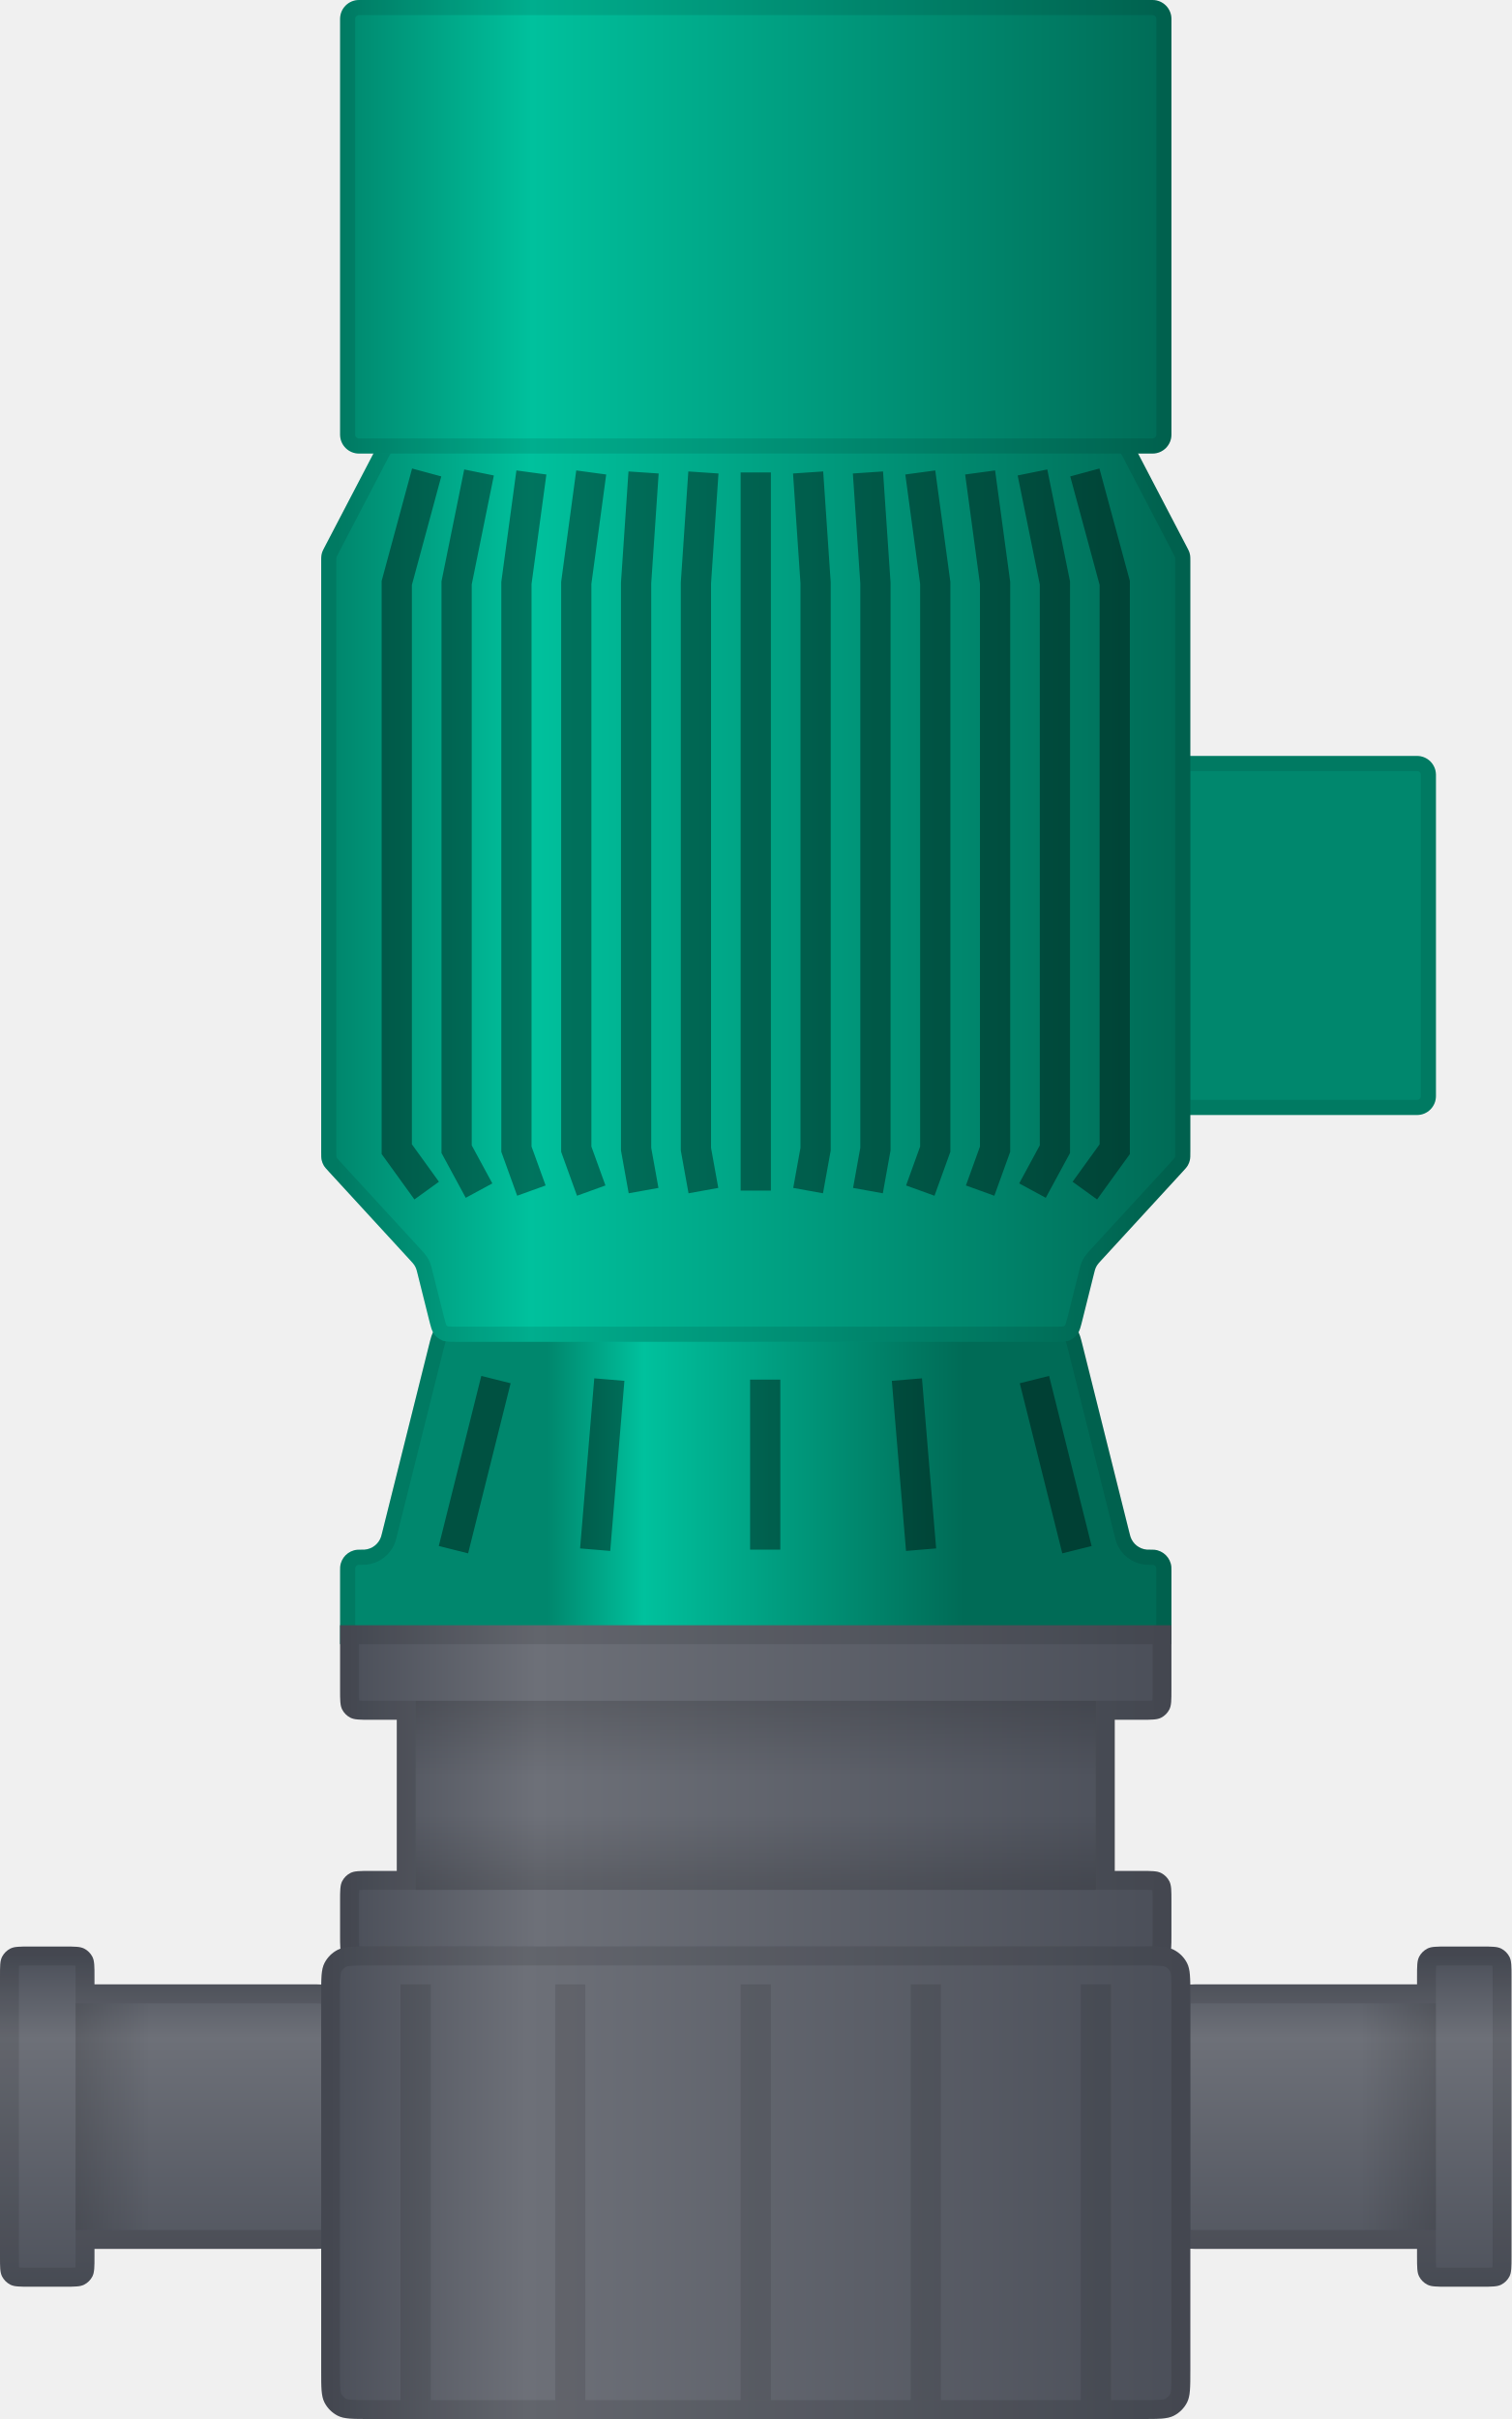
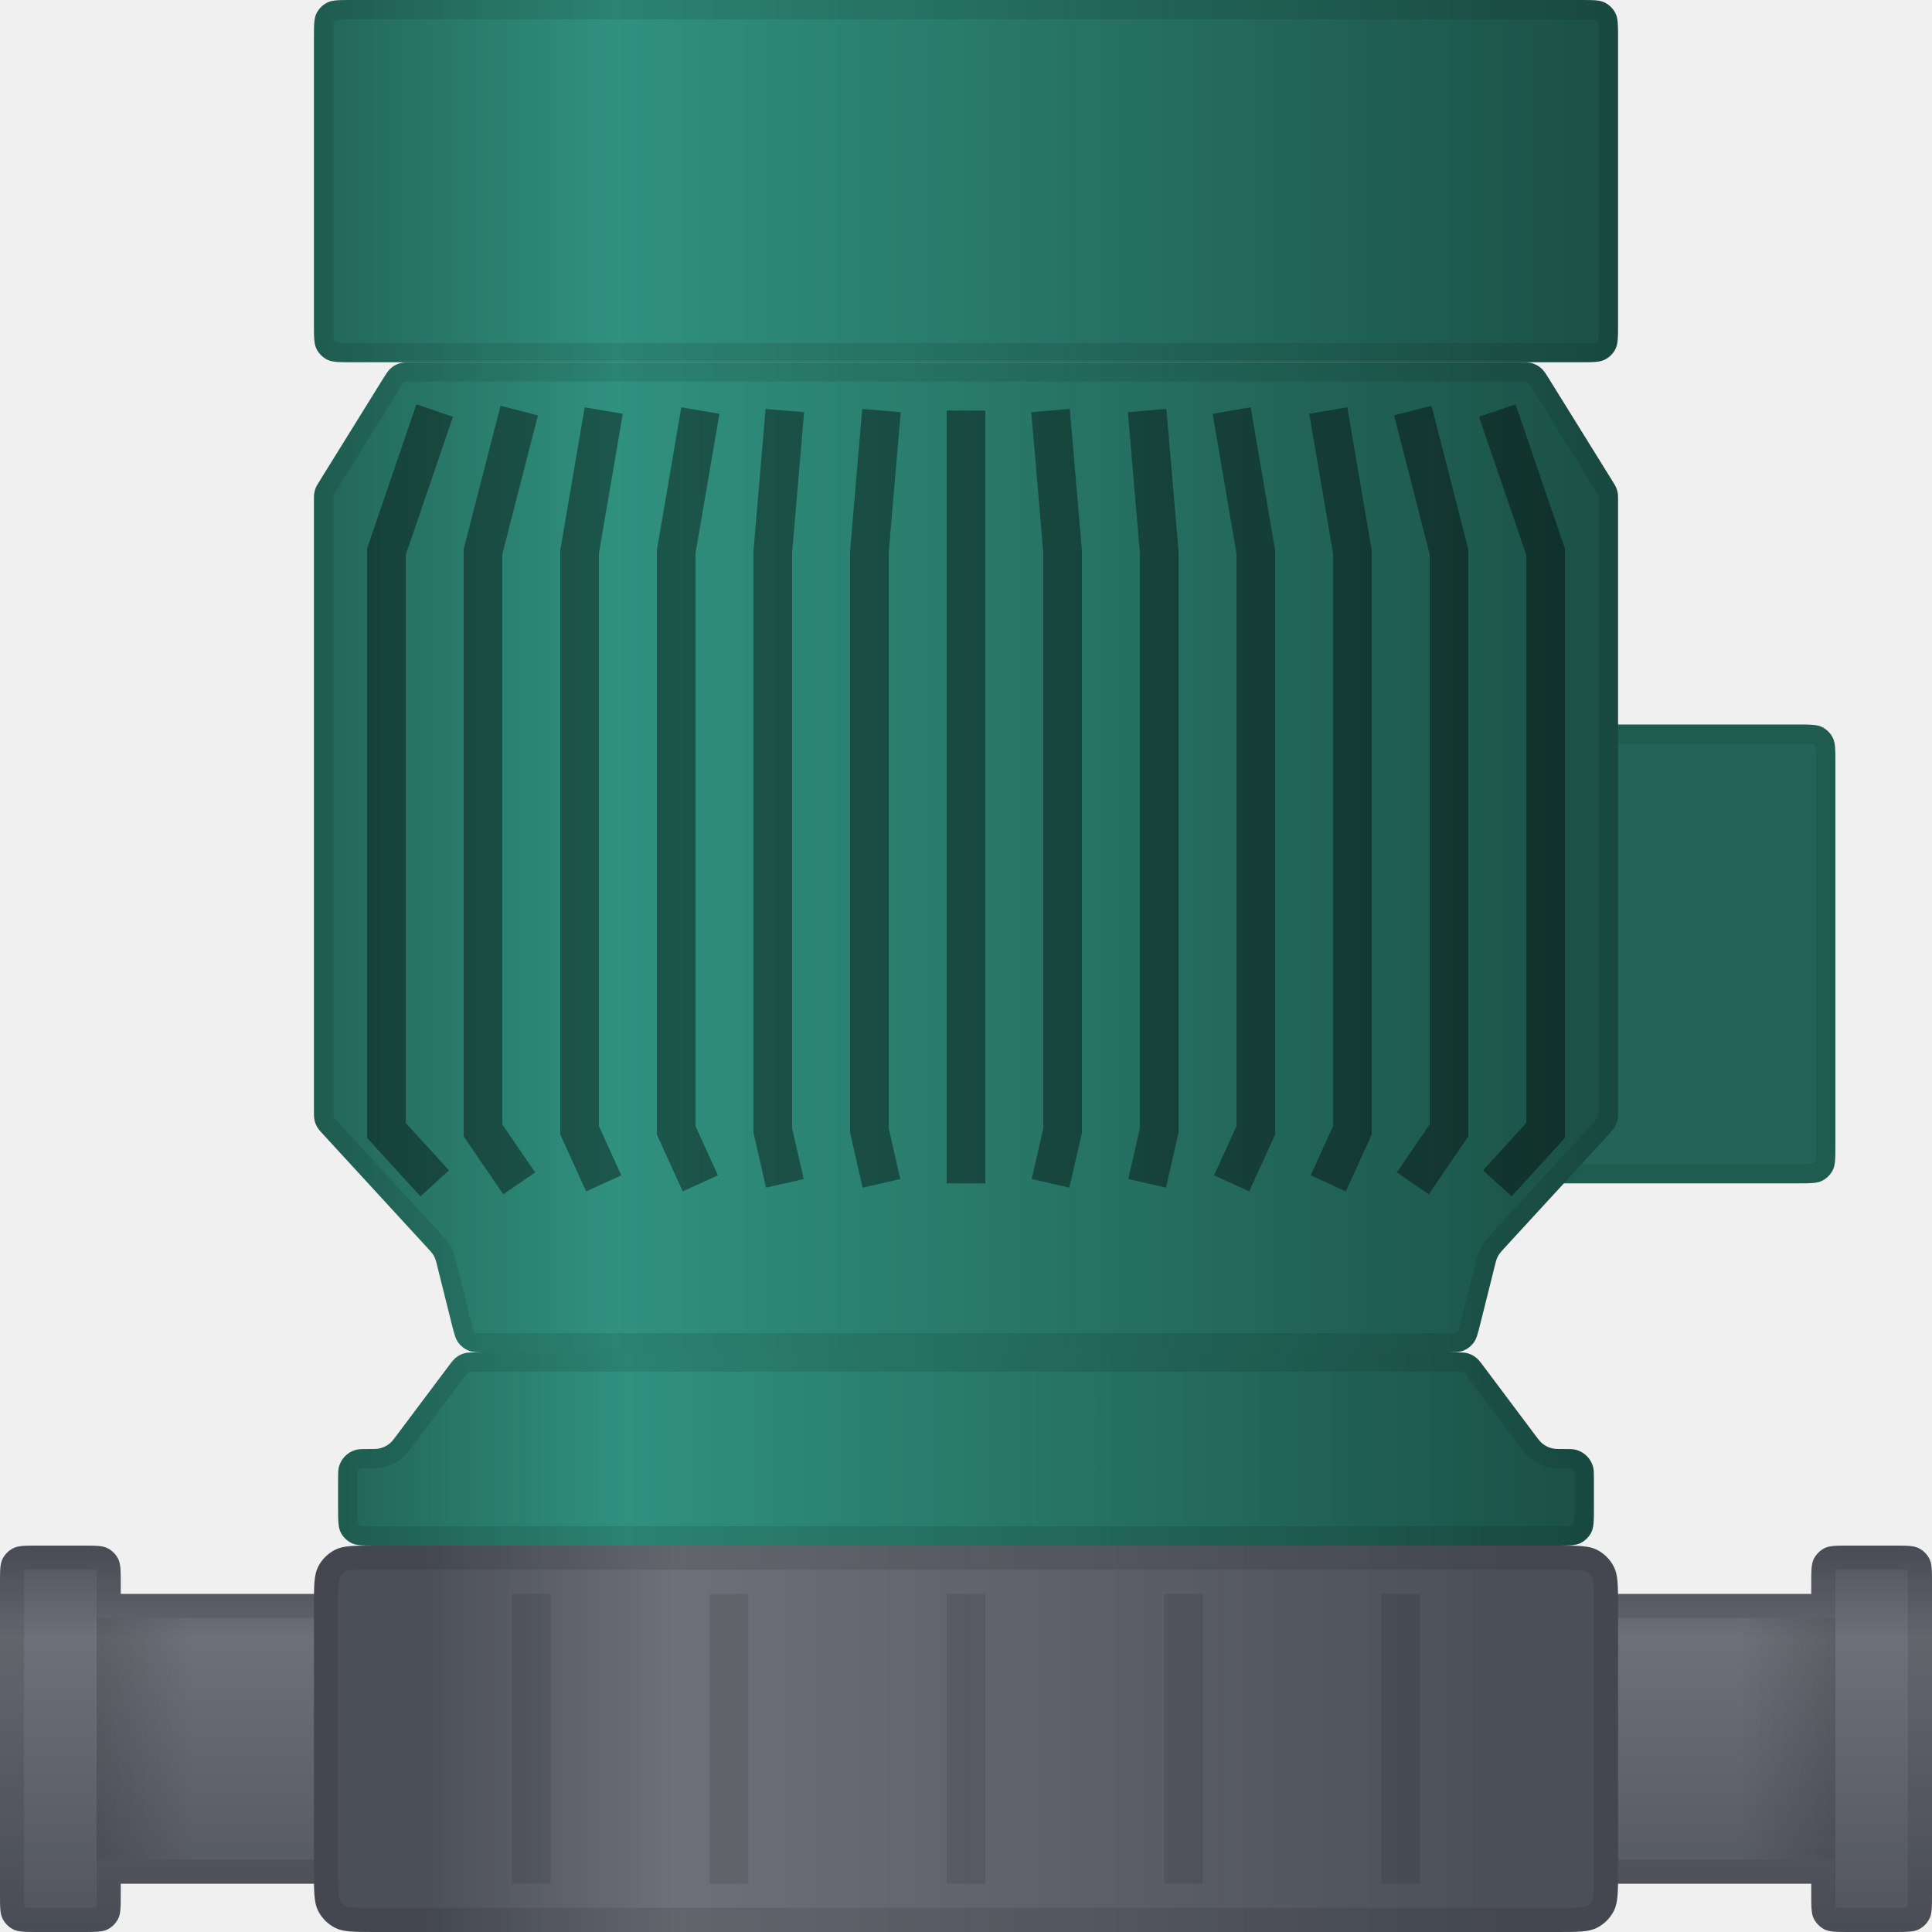
- <svg xmlns="http://www.w3.org/2000/svg" width="80" height="128" viewBox="0 0 80 128" fill="none">
+ <svg xmlns="http://www.w3.org/2000/svg" width="80" height="80" viewBox="0 0 80 80" fill="none">
  <g clip-path="url(#clip0_592_141)">
-     <rect x="61" y="40" width="15" height="19" rx="1" fill="#00876D" />
-     <rect x="61.4" y="40.4" width="14.2" height="18.2" rx="0.6" stroke="black" stroke-opacity="0.1" stroke-width="0.8" />
-     <path fill-rule="evenodd" clip-rule="evenodd" d="M22.697 71.212C22.805 70.779 22.86 70.562 22.98 70.401C23.087 70.258 23.23 70.147 23.393 70.078C23.579 70 23.803 70 24.249 70L55.751 70C56.197 70 56.421 70 56.607 70.078C56.77 70.147 56.913 70.258 57.02 70.401C57.141 70.562 57.195 70.779 57.303 71.212L59.787 81.149C59.809 81.238 59.821 81.282 59.834 81.321C59.962 81.699 60.302 81.964 60.699 81.997C60.74 82 60.786 82 60.877 82C60.991 82 61.048 82 61.096 82.005C61.572 82.051 61.949 82.427 61.995 82.903C62 82.952 62 83.009 62 83.123L62 87L18 87L18 83.123C18 83.009 18 82.952 18.005 82.903C18.051 82.427 18.427 82.051 18.904 82.005C18.952 82 19.009 82 19.123 82C19.214 82 19.26 82 19.301 81.997C19.698 81.964 20.038 81.699 20.166 81.321C20.18 81.282 20.191 81.238 20.213 81.149L22.697 71.212Z" fill="url(#paint0_linear_592_141)" />
-     <path d="M18.4 83.123C18.4 83 18.4 82.966 18.402 82.942C18.43 82.657 18.657 82.43 18.942 82.402C18.966 82.4 19 82.4 19.123 82.4C19.207 82.4 19.272 82.4 19.333 82.395C19.89 82.35 20.366 81.978 20.545 81.449C20.564 81.391 20.58 81.328 20.601 81.246L23.085 71.309C23.202 70.84 23.24 70.722 23.301 70.641C23.365 70.555 23.451 70.489 23.549 70.447C23.642 70.408 23.766 70.4 24.249 70.4L55.751 70.4C56.234 70.4 56.358 70.408 56.451 70.447C56.55 70.489 56.635 70.555 56.699 70.641C56.76 70.722 56.798 70.84 56.915 71.309L59.399 81.246C59.42 81.328 59.435 81.391 59.455 81.449C59.634 81.978 60.111 82.35 60.667 82.395C60.728 82.4 60.793 82.4 60.877 82.4C61 82.4 61.034 82.4 61.058 82.402C61.343 82.43 61.57 82.657 61.598 82.942C61.6 82.966 61.6 83 61.6 83.123L61.6 86.6L18.4 86.6L18.4 83.123Z" stroke="black" stroke-opacity="0.1" stroke-width="0.8" />
-     <path fill-rule="evenodd" clip-rule="evenodd" d="M22.099 67.395C22.062 67.248 22.044 67.174 22.015 67.105C21.989 67.044 21.958 66.985 21.921 66.93C21.879 66.868 21.827 66.812 21.725 66.7L17.422 62.016C17.266 61.847 17.188 61.762 17.132 61.665C17.083 61.579 17.047 61.486 17.025 61.389C17 61.28 17 61.164 17 60.934L17 29.688C17 29.541 17 29.468 17.011 29.396C17.02 29.333 17.035 29.27 17.056 29.21C17.08 29.142 17.114 29.077 17.182 28.947L19.837 23.86C20 23.547 20.082 23.391 20.201 23.277C20.306 23.176 20.433 23.1 20.571 23.053C20.727 23 20.903 23 21.255 23L58.745 23C59.097 23 59.273 23 59.429 23.053C59.568 23.1 59.694 23.176 59.799 23.277C59.919 23.391 60 23.547 60.163 23.86L62.818 28.947C62.886 29.077 62.92 29.142 62.944 29.21C62.965 29.27 62.98 29.333 62.99 29.396C63 29.468 63 29.541 63 29.688L63 60.934C63 61.164 63 61.28 62.975 61.389C62.953 61.486 62.917 61.579 62.868 61.665C62.812 61.762 62.734 61.847 62.578 62.016L58.275 66.7C58.173 66.812 58.121 66.868 58.08 66.93C58.042 66.985 58.011 67.044 57.985 67.105C57.956 67.174 57.938 67.248 57.901 67.395L57.303 69.788C57.195 70.221 57.141 70.438 57.02 70.599C56.913 70.742 56.77 70.853 56.607 70.922C56.421 71 56.197 71 55.751 71L24.249 71C23.803 71 23.579 71 23.393 70.922C23.23 70.853 23.087 70.742 22.98 70.599C22.86 70.438 22.805 70.221 22.697 69.788L22.099 67.395Z" fill="url(#paint1_linear_592_141)" />
-     <path d="M17.4 60.934L17.4 29.688C17.4 29.53 17.401 29.491 17.406 29.454C17.412 29.416 17.421 29.378 17.434 29.342C17.446 29.307 17.463 29.271 17.536 29.132L20.191 24.045C20.368 23.707 20.417 23.624 20.477 23.566C20.541 23.506 20.616 23.46 20.699 23.432C20.778 23.405 20.875 23.4 21.256 23.4L58.745 23.4C59.125 23.4 59.222 23.405 59.301 23.432C59.384 23.46 59.46 23.506 59.523 23.566C59.584 23.624 59.633 23.708 59.809 24.045L62.464 29.132C62.536 29.271 62.554 29.307 62.566 29.342C62.579 29.378 62.588 29.416 62.594 29.454C62.599 29.491 62.6 29.53 62.6 29.688L62.6 60.934C62.6 61.182 62.597 61.245 62.585 61.301C62.572 61.359 62.55 61.414 62.52 61.466C62.492 61.515 62.451 61.563 62.283 61.746L57.98 66.43C57.886 66.533 57.81 66.614 57.748 66.706C57.696 66.783 57.652 66.865 57.616 66.951C57.573 67.054 57.548 67.162 57.514 67.298L56.915 69.691C56.798 70.16 56.76 70.278 56.699 70.359C56.635 70.445 56.55 70.511 56.451 70.553C56.358 70.592 56.234 70.6 55.751 70.6L24.249 70.6C23.766 70.6 23.642 70.592 23.549 70.553C23.451 70.511 23.365 70.445 23.301 70.359C23.24 70.278 23.202 70.16 23.085 69.691L22.486 67.298C22.452 67.162 22.427 67.054 22.384 66.951C22.348 66.865 22.304 66.783 22.252 66.706C22.189 66.614 22.114 66.533 22.02 66.43L17.716 61.746C17.548 61.563 17.508 61.515 17.48 61.466C17.45 61.414 17.428 61.359 17.415 61.301C17.402 61.245 17.4 61.182 17.4 60.934Z" stroke="black" stroke-opacity="0.1" stroke-width="0.8" />
-     <path opacity="0.4" d="M22.583 63L21 60.808L21 30.846L22.583 25M25.354 63L24.167 60.808L24.167 30.846L25.354 25M28.125 63L27.333 60.808L27.333 30.846L28.125 25M34.062 63L33.667 60.808L33.667 30.846L34.062 25M40 63L40 60.807L40 30.845L40 25M37.229 63L36.833 60.808L36.833 30.846L37.229 25M31.292 63L30.5 60.808L30.5 30.846L31.292 25M42.771 63L43.167 60.808L43.167 30.846L42.771 25M45.938 63L46.333 60.808L46.333 30.846L45.938 25M48.708 63L49.5 60.808L49.5 30.846L48.708 25M51.875 63L52.667 60.808L52.667 30.846L51.875 25M54.646 63L55.833 60.808L55.833 30.846L54.646 25M57.417 63L59 60.808L59 30.846L57.417 25" stroke="black" stroke-width="1.6" />
-     <path opacity="0.4" d="M40.5 73V82M32.25 73L31.5 82M48 73L48.75 82M26.25 73L24 82M54.75 73L57 82" stroke="black" stroke-width="1.6" />
-     <path d="M18 86H62V89.4C62 89.96 62 90.24 61.891 90.454C61.795 90.642 61.642 90.795 61.454 90.891C61.24 91 60.96 91 60.4 91H59V99H60.4C60.96 99 61.24 99 61.454 99.109C61.642 99.205 61.795 99.358 61.891 99.546C62 99.76 62 100.04 62 100.6V102.4C62 102.96 62 103.24 61.891 103.454C61.795 103.642 61.642 103.795 61.454 103.891C61.24 104 60.96 104 60.4 104H19.6C19.04 104 18.76 104 18.546 103.891C18.358 103.795 18.205 103.642 18.109 103.454C18 103.24 18 102.96 18 102.4V100.6C18 100.04 18 99.76 18.109 99.546C18.205 99.358 18.358 99.205 18.546 99.109C18.76 99 19.04 99 19.6 99H21V91H19.6C19.04 91 18.76 91 18.546 90.891C18.358 90.795 18.205 90.642 18.109 90.454C18 90.24 18 89.96 18 89.4V86Z" fill="url(#paint2_linear_592_141)" />
-     <path d="M61.5 86.5V89.4C61.5 89.688 61.5 89.874 61.488 90.016C61.477 90.151 61.458 90.202 61.445 90.227C61.397 90.321 61.321 90.397 61.227 90.445C61.202 90.458 61.151 90.477 61.016 90.488C60.874 90.5 60.688 90.5 60.4 90.5H58.5V99.5H60.4C60.688 99.5 60.874 99.5 61.016 99.512C61.151 99.523 61.202 99.542 61.227 99.555C61.321 99.603 61.397 99.679 61.445 99.773C61.458 99.798 61.477 99.849 61.488 99.984C61.5 100.126 61.5 100.312 61.5 100.6V102.4C61.5 102.688 61.5 102.874 61.488 103.016C61.477 103.151 61.458 103.202 61.445 103.227C61.397 103.321 61.321 103.397 61.227 103.445C61.202 103.458 61.151 103.477 61.016 103.488C60.874 103.5 60.688 103.5 60.4 103.5H19.6C19.312 103.5 19.126 103.5 18.984 103.488C18.849 103.477 18.798 103.458 18.773 103.445C18.679 103.397 18.603 103.321 18.555 103.227C18.542 103.202 18.523 103.151 18.512 103.016C18.5 102.874 18.5 102.688 18.5 102.4V100.6C18.5 100.312 18.5 100.126 18.512 99.984C18.523 99.849 18.542 99.798 18.555 99.773C18.603 99.679 18.679 99.603 18.773 99.555C18.798 99.542 18.849 99.523 18.984 99.512C19.126 99.5 19.312 99.5 19.6 99.5H21.5V90.5H19.6C19.312 90.5 19.126 90.5 18.984 90.488C18.849 90.477 18.798 90.458 18.773 90.445C18.679 90.397 18.603 90.321 18.555 90.227C18.542 90.202 18.523 90.151 18.512 90.016C18.5 89.874 18.5 89.688 18.5 89.4V86.5H61.5Z" stroke="black" stroke-opacity="0.1" />
-     <path d="M62 106.6C62 106.04 62 105.76 62.109 105.546C62.205 105.358 62.358 105.205 62.546 105.109C62.76 105 63.04 105 63.6 105L75 105L75 104.6C75 104.04 75 103.76 75.109 103.546C75.205 103.358 75.358 103.205 75.546 103.109C75.76 103 76.04 103 76.6 103L78.4 103C78.96 103 79.24 103 79.454 103.109C79.642 103.205 79.795 103.358 79.891 103.546C80 103.76 80 104.04 80 104.6L80 119.4C80 119.96 80 120.24 79.891 120.454C79.795 120.642 79.642 120.795 79.454 120.891C79.24 121 78.96 121 78.4 121L76.6 121C76.04 121 75.76 121 75.546 120.891C75.358 120.795 75.205 120.642 75.109 120.454C75 120.24 75 119.96 75 119.4L75 119L63.6 119C63.04 119 62.76 119 62.546 118.891C62.358 118.795 62.205 118.642 62.109 118.454C62 118.24 62 117.96 62 117.4L62 106.6Z" fill="url(#paint3_linear_592_141)" />
-     <path d="M62.5 117.4L62.5 106.6C62.5 106.312 62.5 106.126 62.512 105.984C62.523 105.849 62.542 105.798 62.555 105.773C62.603 105.679 62.679 105.603 62.773 105.555C62.798 105.542 62.849 105.523 62.984 105.512C63.126 105.5 63.312 105.5 63.6 105.5L75.5 105.5L75.5 104.6C75.5 104.312 75.5 104.126 75.512 103.984C75.523 103.849 75.542 103.798 75.555 103.773C75.603 103.679 75.679 103.603 75.773 103.555C75.798 103.542 75.849 103.523 75.984 103.512C76.126 103.5 76.312 103.5 76.6 103.5L78.4 103.5C78.688 103.5 78.874 103.5 79.016 103.512C79.151 103.523 79.202 103.542 79.227 103.555C79.321 103.603 79.397 103.679 79.445 103.773C79.458 103.798 79.477 103.849 79.488 103.984C79.5 104.126 79.5 104.312 79.5 104.6L79.5 119.4C79.5 119.688 79.5 119.874 79.488 120.016C79.477 120.151 79.458 120.202 79.445 120.227C79.397 120.321 79.321 120.397 79.227 120.445C79.202 120.458 79.151 120.477 79.016 120.488C78.874 120.5 78.688 120.5 78.4 120.5L76.6 120.5C76.312 120.5 76.126 120.5 75.984 120.488C75.849 120.477 75.798 120.458 75.773 120.445C75.679 120.397 75.603 120.321 75.555 120.227C75.542 120.202 75.523 120.151 75.512 120.016C75.5 119.874 75.5 119.688 75.5 119.4L75.5 118.5L63.6 118.5C63.312 118.5 63.126 118.5 62.984 118.488C62.849 118.477 62.798 118.458 62.773 118.445C62.679 118.397 62.603 118.321 62.555 118.227C62.542 118.202 62.523 118.151 62.512 118.016C62.5 117.874 62.5 117.688 62.5 117.4Z" stroke="black" stroke-opacity="0.1" />
-     <path d="M18 106.6C18 106.04 18 105.76 17.891 105.546C17.795 105.358 17.642 105.205 17.454 105.109C17.24 105 16.96 105 16.4 105L5 105L5 104.6C5 104.04 5 103.76 4.891 103.546C4.795 103.358 4.642 103.205 4.454 103.109C4.24 103 3.96 103 3.4 103L1.6 103C1.04 103 0.76 103 0.546 103.109C0.358 103.205 0.205 103.358 0.109 103.546C7.53588e-07 103.76 7.41347e-07 104.04 7.16867e-07 104.6L6.99382e-08 119.4C4.54576e-08 119.96 3.32172e-08 120.24 0.109 120.454C0.205 120.642 0.358 120.795 0.546 120.891C0.76 121 1.04 121 1.6 121L3.4 121C3.96 121 4.24 121 4.454 120.891C4.642 120.795 4.795 120.642 4.891 120.454C5 120.24 5 119.96 5 119.4L5 119L16.4 119C16.96 119 17.24 119 17.454 118.891C17.642 118.795 17.795 118.642 17.891 118.454C18 118.24 18 117.96 18 117.4L18 106.6Z" fill="url(#paint4_linear_592_141)" />
-     <path d="M17.5 117.4L17.5 106.6C17.5 106.312 17.5 106.126 17.488 105.984C17.477 105.849 17.458 105.798 17.445 105.773C17.397 105.679 17.321 105.603 17.227 105.555C17.202 105.542 17.151 105.523 17.016 105.512C16.874 105.5 16.688 105.5 16.4 105.5L4.5 105.5L4.5 104.6C4.5 104.312 4.5 104.126 4.488 103.984C4.477 103.849 4.458 103.798 4.445 103.773C4.397 103.679 4.321 103.603 4.227 103.555C4.202 103.542 4.151 103.523 4.016 103.512C3.874 103.5 3.688 103.5 3.4 103.5L1.6 103.5C1.312 103.5 1.126 103.5 0.984 103.512C0.849 103.523 0.798 103.542 0.773 103.555C0.679 103.603 0.603 103.679 0.555 103.773C0.542 103.798 0.523 103.849 0.512 103.984C0.5 104.126 0.5 104.312 0.5 104.6L0.5 119.4C0.5 119.688 0.5 119.874 0.512 120.016C0.523 120.151 0.542 120.202 0.555 120.227C0.603 120.321 0.679 120.397 0.773 120.445C0.798 120.458 0.849 120.477 0.984 120.488C1.126 120.5 1.312 120.5 1.6 120.5L3.4 120.5C3.688 120.5 3.874 120.5 4.016 120.488C4.151 120.477 4.202 120.458 4.227 120.445C4.321 120.397 4.397 120.321 4.445 120.227C4.458 120.202 4.477 120.151 4.488 120.016C4.5 119.874 4.5 119.688 4.5 119.4L4.5 118.5L16.4 118.5C16.688 118.5 16.874 118.5 17.016 118.488C17.151 118.477 17.202 118.458 17.227 118.445C17.321 118.397 17.397 118.321 17.445 118.227C17.458 118.202 17.477 118.151 17.488 118.016C17.5 117.874 17.5 117.688 17.5 117.4Z" stroke="black" stroke-opacity="0.1" />
-     <rect x="18" width="44" height="24" rx="1" fill="url(#paint5_linear_592_141)" />
-     <rect x="18.4" y="0.4" width="43.2" height="23.2" rx="0.6" stroke="black" stroke-opacity="0.1" stroke-width="0.8" />
-     <path d="M17 105.56C17 104.664 17 104.216 17.174 103.874C17.328 103.573 17.573 103.328 17.874 103.174C18.216 103 18.664 103 19.56 103H60.44C61.336 103 61.784 103 62.126 103.174C62.427 103.328 62.672 103.573 62.826 103.874C63 104.216 63 104.664 63 105.56V125.44C63 126.336 63 126.784 62.826 127.126C62.672 127.427 62.427 127.672 62.126 127.826C61.784 128 61.336 128 60.44 128H19.56C18.664 128 18.216 128 17.874 127.826C17.573 127.672 17.328 127.427 17.174 127.126C17 126.784 17 126.336 17 125.44V105.56Z" fill="url(#paint6_linear_592_141)" />
-     <path d="M19.56 103.5H60.44C60.897 103.5 61.209 103.501 61.45 103.521C61.686 103.54 61.81 103.575 61.899 103.62C62.106 103.726 62.274 103.894 62.38 104.101C62.425 104.189 62.46 104.314 62.48 104.55C62.499 104.791 62.5 105.104 62.5 105.56V125.44C62.5 125.896 62.499 126.209 62.48 126.45C62.46 126.686 62.425 126.811 62.38 126.899C62.274 127.106 62.106 127.274 61.899 127.38C61.81 127.425 61.686 127.46 61.45 127.479C61.209 127.499 60.897 127.5 60.44 127.5H19.56C19.104 127.5 18.791 127.499 18.55 127.479C18.314 127.46 18.189 127.425 18.101 127.38C17.894 127.274 17.726 127.106 17.62 126.899C17.575 126.811 17.54 126.686 17.52 126.45C17.501 126.209 17.5 125.896 17.5 125.44V105.56C17.5 105.104 17.501 104.791 17.52 104.55C17.54 104.314 17.575 104.189 17.62 104.101C17.726 103.894 17.894 103.726 18.101 103.62C18.189 103.575 18.314 103.54 18.55 103.521C18.671 103.511 18.809 103.505 18.975 103.503L19.56 103.5Z" stroke="black" stroke-opacity="0.1" />
-     <path opacity="0.1" d="M40 105V127M30.182 105V127M49 105V127M22 105V127M58 105V127" stroke="black" stroke-width="1.6" />
-     <rect x="22" y="96" width="36" height="4" fill="url(#paint7_linear_592_141)" fill-opacity="0.15" />
-     <rect x="22" y="90" width="36" height="4" fill="url(#paint8_linear_592_141)" fill-opacity="0.15" />
-     <path d="M76 106L76 118L72 118L72 106L76 106Z" fill="url(#paint9_linear_592_141)" fill-opacity="0.15" />
-     <path d="M4 106L4 118L8 118L8 106L4 106Z" fill="url(#paint10_linear_592_141)" fill-opacity="0.15" />
+     <path d="M57 31.6C57 31.04 57 30.76 57.109 30.546C57.205 30.358 57.358 30.205 57.546 30.109C57.76 30 58.04 30 58.6 30H74.4C74.96 30 75.24 30 75.454 30.109C75.642 30.205 75.795 30.358 75.891 30.546C76 30.76 76 31.04 76 31.6V47.4C76 47.96 76 48.24 75.891 48.454C75.795 48.642 75.642 48.795 75.454 48.891C75.24 49 74.96 49 74.4 49H58.6C58.04 49 57.76 49 57.546 48.891C57.358 48.795 57.205 48.642 57.109 48.454C57 48.24 57 47.96 57 47.4V31.6Z" fill="#226558" />
+     <path d="M58.6 30.4H74.4C74.687 30.4 74.878 30.4 75.024 30.412C75.166 30.424 75.231 30.445 75.272 30.466C75.385 30.523 75.477 30.615 75.534 30.727C75.555 30.769 75.576 30.834 75.588 30.976C75.6 31.122 75.6 31.313 75.6 31.6V47.4C75.6 47.687 75.6 47.878 75.588 48.024C75.576 48.166 75.555 48.231 75.534 48.273C75.477 48.385 75.385 48.477 75.272 48.534C75.231 48.555 75.166 48.576 75.024 48.588C74.878 48.6 74.687 48.6 74.4 48.6H58.6C58.313 48.6 58.122 48.6 57.976 48.588C57.834 48.576 57.769 48.555 57.727 48.534C57.615 48.477 57.523 48.385 57.466 48.273C57.445 48.231 57.424 48.166 57.412 48.024C57.4 47.878 57.4 47.687 57.4 47.4V31.6C57.4 31.313 57.4 31.122 57.412 30.976C57.424 30.834 57.445 30.769 57.466 30.727C57.523 30.615 57.615 30.523 57.727 30.466C57.769 30.445 57.834 30.424 57.976 30.412C58.122 30.4 58.313 30.4 58.6 30.4Z" stroke="black" stroke-opacity="0.1" stroke-width="0.8" />
+     <path fill-rule="evenodd" clip-rule="evenodd" d="M18.52 56.64C18.696 56.405 18.784 56.288 18.895 56.203C18.994 56.128 19.106 56.072 19.225 56.038C19.36 56 19.507 56 19.8 56L60.2 56C60.493 56 60.64 56 60.775 56.038C60.894 56.072 61.006 56.128 61.105 56.203C61.216 56.288 61.304 56.405 61.48 56.64L63.6 59.467C63.698 59.597 63.746 59.662 63.802 59.716C63.951 59.861 64.141 59.956 64.346 59.988C64.423 60 64.504 60 64.667 60C64.977 60 65.132 60 65.259 60.034C65.604 60.127 65.874 60.396 65.966 60.741C66 60.868 66 61.023 66 61.333L66 62.4C66 62.96 66 63.24 65.891 63.454C65.795 63.642 65.642 63.795 65.454 63.891C65.24 64 64.96 64 64.4 64L15.6 64C15.04 64 14.76 64 14.546 63.891C14.358 63.795 14.205 63.642 14.109 63.454C14 63.24 14 62.96 14 62.4L14 61.333C14 61.023 14 60.868 14.034 60.741C14.127 60.396 14.396 60.127 14.741 60.034C14.868 60 15.023 60 15.333 60C15.496 60 15.577 60 15.654 59.988C15.859 59.956 16.049 59.861 16.198 59.716C16.253 59.662 16.302 59.597 16.4 59.467L18.52 56.64Z" fill="url(#paint0_linear_592_141)" />
+     <path d="M14.4 62.4L14.4 61.333C14.4 60.998 14.404 60.908 14.421 60.845C14.476 60.638 14.638 60.476 14.845 60.421C14.908 60.404 14.998 60.4 15.333 60.4C15.483 60.4 15.601 60.402 15.716 60.384C16.003 60.339 16.269 60.205 16.477 60.002C16.56 59.921 16.63 59.827 16.72 59.707L18.84 56.88C19.03 56.627 19.081 56.565 19.138 56.523C19.197 56.477 19.264 56.443 19.335 56.423C19.403 56.403 19.483 56.4 19.8 56.4L60.2 56.4C60.517 56.4 60.597 56.403 60.665 56.423C60.736 56.443 60.803 56.477 60.862 56.523C60.919 56.565 60.97 56.627 61.16 56.88L63.28 59.707C63.37 59.827 63.44 59.921 63.523 60.002C63.731 60.205 63.997 60.339 64.284 60.384C64.398 60.402 64.517 60.4 64.667 60.4C65.002 60.4 65.092 60.404 65.155 60.421C65.362 60.476 65.524 60.638 65.579 60.845C65.596 60.908 65.6 60.998 65.6 61.333L65.6 62.4C65.6 62.687 65.6 62.878 65.588 63.024C65.576 63.166 65.555 63.231 65.534 63.273C65.477 63.385 65.385 63.477 65.272 63.534C65.231 63.555 65.166 63.576 65.024 63.588C64.878 63.6 64.687 63.6 64.4 63.6L15.6 63.6C15.313 63.6 15.122 63.6 14.976 63.588C14.834 63.576 14.769 63.555 14.727 63.534C14.615 63.477 14.523 63.385 14.466 63.273C14.445 63.231 14.424 63.166 14.412 63.024C14.4 62.878 14.4 62.687 14.4 62.4Z" stroke="black" stroke-opacity="0.1" stroke-width="0.8" />
+     <path fill-rule="evenodd" clip-rule="evenodd" d="M18.099 52.395C18.062 52.248 18.044 52.174 18.015 52.105C17.989 52.044 17.958 51.985 17.921 51.93C17.879 51.868 17.827 51.812 17.725 51.7L13.422 47.016C13.266 46.847 13.188 46.762 13.132 46.665C13.083 46.579 13.047 46.486 13.025 46.389C13 46.28 13 46.164 13 45.934L13 20.751C13 20.581 13 20.497 13.014 20.414C13.026 20.341 13.047 20.27 13.075 20.201C13.106 20.124 13.151 20.052 13.241 19.908L15.816 15.756C15.988 15.48 16.073 15.342 16.19 15.242C16.293 15.153 16.413 15.087 16.542 15.046C16.689 15 16.851 15 17.176 15L62.824 15C63.149 15 63.312 15 63.458 15.046C63.588 15.087 63.708 15.153 63.81 15.242C63.927 15.342 64.013 15.48 64.184 15.756L66.76 19.908C66.849 20.052 66.894 20.124 66.925 20.201C66.954 20.27 66.974 20.341 66.986 20.414C67 20.497 67 20.581 67 20.751L67 45.934C67 46.164 67 46.28 66.975 46.389C66.953 46.486 66.917 46.579 66.868 46.665C66.812 46.762 66.734 46.847 66.578 47.016L62.275 51.7C62.173 51.812 62.121 51.868 62.08 51.93C62.042 51.985 62.011 52.044 61.985 52.105C61.956 52.174 61.938 52.248 61.901 52.395L61.303 54.788C61.195 55.221 61.141 55.438 61.02 55.599C60.913 55.742 60.77 55.853 60.607 55.922C60.421 56 60.197 56 59.751 56L20.249 56C19.803 56 19.579 56 19.393 55.922C19.23 55.853 19.087 55.742 18.98 55.599C18.86 55.438 18.805 55.221 18.697 54.788L18.099 52.395Z" fill="url(#paint1_linear_592_141)" />
+     <path d="M13.4 45.934L13.4 20.751C13.4 20.569 13.401 20.522 13.408 20.48C13.416 20.437 13.428 20.394 13.445 20.352C13.461 20.313 13.484 20.273 13.58 20.118L16.156 15.968C16.341 15.67 16.391 15.595 16.45 15.545C16.512 15.492 16.584 15.452 16.662 15.428C16.736 15.405 16.825 15.4 17.176 15.4L62.824 15.4C63.175 15.4 63.264 15.405 63.338 15.428C63.416 15.452 63.488 15.492 63.55 15.545C63.609 15.595 63.659 15.67 63.844 15.968L66.42 20.118C66.516 20.273 66.54 20.313 66.556 20.352C66.573 20.394 66.584 20.437 66.592 20.48C66.599 20.522 66.6 20.569 66.6 20.751L66.6 45.934C66.6 46.182 66.597 46.245 66.585 46.301C66.572 46.359 66.55 46.414 66.52 46.466C66.492 46.515 66.451 46.563 66.283 46.746L61.98 51.43C61.886 51.533 61.81 51.614 61.748 51.706C61.696 51.783 61.652 51.865 61.616 51.951C61.573 52.054 61.548 52.162 61.514 52.298L60.915 54.691C60.798 55.16 60.76 55.278 60.699 55.359C60.635 55.445 60.55 55.511 60.451 55.553C60.358 55.592 60.234 55.6 59.751 55.6L20.249 55.6C19.766 55.6 19.642 55.592 19.549 55.553C19.451 55.511 19.365 55.445 19.301 55.359C19.24 55.278 19.202 55.16 19.085 54.691L18.486 52.298C18.452 52.162 18.427 52.054 18.384 51.951C18.348 51.865 18.304 51.783 18.252 51.706C18.189 51.614 18.114 51.533 18.02 51.43L13.716 46.746C13.548 46.563 13.508 46.515 13.479 46.466C13.45 46.414 13.428 46.359 13.415 46.301C13.402 46.245 13.4 46.182 13.4 45.934Z" stroke="black" stroke-opacity="0.1" stroke-width="0.8" />
+     <path opacity="0.4" d="M18 49L16 46.808L16 22.846L18 17M21.5 49L20 46.808L20 22.846L21.5 17M25 49L24 46.808L24 22.846L25 17M32.5 49L32 46.808L32 22.846L32.5 17M40 49L40 46.807L40 22.845L40 17M36.5 49L36 46.808L36 22.846L36.5 17M29 49L28 46.808L28 22.846L29 17M43.5 49L44 46.808L44 22.846L43.5 17M47.5 49L48 46.808L48 22.846L47.5 17M51 49L52 46.808L52 22.846L51 17M55 49L56 46.808L56 22.846L55 17M58.5 49L60 46.808L60 22.846L58.5 17M62 49L64 46.808L64 22.846L62 17" stroke="black" stroke-width="1.6" />
+     <path d="M62 67.6C62 67.04 62 66.76 62.109 66.546C62.205 66.358 62.358 66.205 62.546 66.109C62.76 66 63.04 66 63.6 66L75 66L75 65.6C75 65.04 75 64.76 75.109 64.546C75.205 64.358 75.358 64.205 75.546 64.109C75.76 64 76.04 64 76.6 64L78.4 64C78.96 64 79.24 64 79.454 64.109C79.642 64.205 79.795 64.358 79.891 64.546C80 64.76 80 65.04 80 65.6L80 78.4C80 78.96 80 79.24 79.891 79.454C79.795 79.642 79.642 79.795 79.454 79.891C79.24 80 78.96 80 78.4 80L76.6 80C76.04 80 75.76 80 75.546 79.891C75.358 79.795 75.205 79.642 75.109 79.454C75 79.24 75 78.96 75 78.4L75 78L63.6 78C63.04 78 62.76 78 62.546 77.891C62.358 77.795 62.205 77.642 62.109 77.454C62 77.24 62 76.96 62 76.4L62 67.6Z" fill="url(#paint2_linear_592_141)" />
+     <path d="M62.5 76.4L62.5 67.6C62.5 67.312 62.5 67.126 62.512 66.984C62.523 66.849 62.542 66.798 62.555 66.773C62.603 66.679 62.679 66.603 62.773 66.555C62.798 66.542 62.849 66.523 62.984 66.512C63.126 66.5 63.312 66.5 63.6 66.5L75.5 66.5L75.5 65.6C75.5 65.312 75.5 65.126 75.512 64.984C75.523 64.849 75.542 64.798 75.555 64.773C75.603 64.679 75.679 64.603 75.773 64.555C75.798 64.542 75.849 64.523 75.984 64.512C76.126 64.5 76.312 64.5 76.6 64.5L78.4 64.5C78.688 64.5 78.874 64.5 79.016 64.512C79.151 64.523 79.202 64.542 79.227 64.555C79.321 64.603 79.397 64.679 79.445 64.773C79.458 64.798 79.477 64.849 79.488 64.984C79.5 65.126 79.5 65.312 79.5 65.6L79.5 78.4C79.5 78.688 79.5 78.874 79.488 79.016C79.477 79.151 79.458 79.202 79.445 79.227C79.397 79.321 79.321 79.397 79.227 79.445C79.202 79.458 79.151 79.477 79.016 79.488C78.874 79.5 78.688 79.5 78.4 79.5L76.6 79.5C76.312 79.5 76.126 79.5 75.984 79.488C75.849 79.477 75.798 79.458 75.773 79.445C75.679 79.397 75.603 79.321 75.555 79.227C75.542 79.202 75.523 79.151 75.512 79.016C75.5 78.874 75.5 78.688 75.5 78.4L75.5 77.5L63.6 77.5C63.312 77.5 63.126 77.5 62.984 77.488C62.849 77.477 62.798 77.458 62.773 77.445C62.679 77.397 62.603 77.321 62.555 77.227C62.542 77.202 62.523 77.151 62.512 77.016C62.5 76.874 62.5 76.688 62.5 76.4Z" stroke="black" stroke-opacity="0.1" />
+     <path d="M18 67.6C18 67.04 18 66.76 17.891 66.546C17.795 66.358 17.642 66.205 17.454 66.109C17.24 66 16.96 66 16.4 66L5 66L5 65.6C5 65.04 5 64.76 4.891 64.546C4.795 64.358 4.642 64.205 4.454 64.109C4.24 64 3.96 64 3.4 64L1.6 64C1.04 64 0.76 64 0.546 64.109C0.358 64.205 0.205 64.358 0.109 64.546C6.66165e-07 64.76 6.53925e-07 65.04 6.29444e-07 65.6L6.99382e-08 78.4C4.54576e-08 78.96 3.32172e-08 79.24 0.109 79.454C0.205 79.642 0.358 79.795 0.546 79.891C0.76 80 1.04 80 1.6 80L3.4 80C3.96 80 4.24 80 4.454 79.891C4.642 79.795 4.795 79.642 4.891 79.454C5 79.24 5 78.96 5 78.4L5 78L16.4 78C16.96 78 17.24 78 17.454 77.891C17.642 77.795 17.795 77.642 17.891 77.454C18 77.24 18 76.96 18 76.4L18 67.6Z" fill="url(#paint3_linear_592_141)" />
+     <path d="M17.5 76.4L17.5 67.6C17.5 67.312 17.5 67.126 17.488 66.984C17.477 66.849 17.458 66.798 17.445 66.773C17.397 66.679 17.321 66.603 17.227 66.555C17.202 66.542 17.151 66.523 17.016 66.512C16.874 66.5 16.688 66.5 16.4 66.5L4.5 66.5L4.5 65.6C4.5 65.312 4.5 65.126 4.488 64.984C4.477 64.849 4.458 64.798 4.445 64.773C4.397 64.679 4.321 64.603 4.227 64.555C4.202 64.542 4.151 64.523 4.016 64.512C3.874 64.5 3.688 64.5 3.4 64.5L1.6 64.5C1.312 64.5 1.126 64.5 0.984 64.512C0.849 64.523 0.798 64.542 0.773 64.555C0.679 64.603 0.603 64.679 0.555 64.773C0.542 64.798 0.523 64.849 0.512 64.984C0.5 65.126 0.5 65.312 0.5 65.6L0.5 78.4C0.5 78.688 0.5 78.874 0.512 79.016C0.523 79.151 0.542 79.202 0.555 79.227C0.603 79.321 0.679 79.397 0.773 79.445C0.798 79.458 0.849 79.477 0.984 79.488C1.126 79.5 1.312 79.5 1.6 79.5L3.4 79.5C3.688 79.5 3.874 79.5 4.016 79.488C4.151 79.477 4.202 79.458 4.227 79.445C4.321 79.397 4.397 79.321 4.445 79.227C4.458 79.202 4.477 79.151 4.488 79.016C4.5 78.874 4.5 78.688 4.5 78.4L4.5 77.5L16.4 77.5C16.688 77.5 16.874 77.5 17.016 77.488C17.151 77.477 17.202 77.458 17.227 77.445C17.321 77.397 17.397 77.321 17.445 77.227C17.458 77.202 17.477 77.151 17.488 77.016C17.5 76.874 17.5 76.688 17.5 76.4Z" stroke="black" stroke-opacity="0.1" />
+     <path d="M13 1.6C13 1.04 13 0.76 13.109 0.546C13.205 0.358 13.358 0.205 13.546 0.109C13.76 0 14.04 0 14.6 0H65.4C65.96 0 66.24 0 66.454 0.109C66.642 0.205 66.795 0.358 66.891 0.546C67 0.76 67 1.04 67 1.6V13.4C67 13.96 67 14.24 66.891 14.454C66.795 14.642 66.642 14.795 66.454 14.891C66.24 15 65.96 15 65.4 15H14.6C14.04 15 13.76 15 13.546 14.891C13.358 14.795 13.205 14.642 13.109 14.454C13 14.24 13 13.96 13 13.4V1.6Z" fill="url(#paint4_linear_592_141)" />
+     <path d="M14.6 0.4H65.4C65.687 0.4 65.878 0.4 66.024 0.412C66.166 0.424 66.231 0.445 66.272 0.466C66.385 0.523 66.477 0.615 66.534 0.728C66.555 0.769 66.576 0.834 66.588 0.976C66.6 1.122 66.6 1.313 66.6 1.6V13.4C66.6 13.687 66.6 13.878 66.588 14.024C66.576 14.166 66.555 14.231 66.534 14.273C66.477 14.385 66.385 14.477 66.272 14.534C66.231 14.555 66.166 14.576 66.024 14.588C65.878 14.6 65.687 14.6 65.4 14.6H14.6C14.313 14.6 14.122 14.6 13.976 14.588C13.834 14.576 13.769 14.555 13.727 14.534C13.615 14.477 13.523 14.385 13.466 14.273C13.445 14.231 13.424 14.166 13.412 14.024C13.4 13.878 13.4 13.687 13.4 13.4V1.6C13.4 1.313 13.4 1.122 13.412 0.976C13.424 0.834 13.445 0.769 13.466 0.728C13.523 0.615 13.615 0.523 13.727 0.466C13.769 0.445 13.834 0.424 13.976 0.412C14.122 0.4 14.313 0.4 14.6 0.4Z" stroke="black" stroke-opacity="0.1" stroke-width="0.8" />
+     <path d="M13 66.56C13 65.664 13 65.216 13.174 64.874C13.328 64.573 13.573 64.328 13.874 64.174C14.216 64 14.664 64 15.56 64H64.44C65.336 64 65.784 64 66.126 64.174C66.427 64.328 66.672 64.573 66.826 64.874C67 65.216 67 65.664 67 66.56V77.44C67 78.336 67 78.784 66.826 79.126C66.672 79.427 66.427 79.672 66.126 79.826C65.784 80 65.336 80 64.44 80H15.56C14.664 80 14.216 80 13.874 79.826C13.573 79.672 13.328 79.427 13.174 79.126C13 78.784 13 78.336 13 77.44V66.56Z" fill="url(#paint5_linear_592_141)" />
+     <path d="M15.56 64.5H64.44C64.897 64.5 65.209 64.501 65.45 64.52C65.686 64.54 65.811 64.575 65.899 64.62C66.106 64.726 66.274 64.894 66.38 65.101C66.425 65.189 66.46 65.314 66.48 65.55C66.499 65.791 66.5 66.103 66.5 66.56V77.44C66.5 77.897 66.499 78.209 66.48 78.45C66.46 78.686 66.425 78.811 66.38 78.899C66.274 79.106 66.106 79.274 65.899 79.38C65.811 79.425 65.686 79.46 65.45 79.48C65.209 79.499 64.897 79.5 64.44 79.5H15.56C15.104 79.5 14.791 79.499 14.55 79.48C14.314 79.46 14.19 79.425 14.101 79.38C13.894 79.274 13.726 79.106 13.62 78.899C13.575 78.811 13.54 78.686 13.521 78.45C13.501 78.209 13.5 77.897 13.5 77.44V66.56C13.5 66.103 13.501 65.791 13.521 65.55C13.54 65.314 13.575 65.189 13.62 65.101C13.726 64.894 13.894 64.726 14.101 64.62C14.19 64.575 14.314 64.54 14.55 64.52C14.791 64.501 15.104 64.5 15.56 64.5Z" stroke="black" stroke-opacity="0.1" />
+     <path opacity="0.1" d="M40 66V78M30.182 66V78M49 66V78M22 66V78M58 66V78" stroke="black" stroke-width="1.6" />
+     <path d="M76 67L76 77L72 77L72 67L76 67Z" fill="url(#paint6_linear_592_141)" fill-opacity="0.15" />
+     <path d="M4 67L4 77L8 77L8 67L4 67Z" fill="url(#paint7_linear_592_141)" fill-opacity="0.15" />
  </g>
  <defs>
-     <linearGradient id="paint0_linear_592_141" x1="29" y1="70.89" x2="51" y2="70.89" gradientUnits="userSpaceOnUse">
-       <stop stop-color="#00876D" />
-       <stop offset="0.231" stop-color="#00C19D" />
-       <stop offset="1" stop-color="#006B56" />
+     <linearGradient id="paint0_linear_592_141" x1="14" y1="60.5" x2="66" y2="60.5" gradientUnits="userSpaceOnUse">
+       <stop stop-color="#226558" />
+       <stop offset="0.231" stop-color="#30917F" />
+       <stop offset="1" stop-color="#1B5046" />
    </linearGradient>
-     <linearGradient id="paint1_linear_592_141" x1="17.822" y1="42.279" x2="62.179" y2="42.279" gradientUnits="userSpaceOnUse">
-       <stop stop-color="#00876D" />
-       <stop offset="0.231" stop-color="#00C19D" />
-       <stop offset="1" stop-color="#006B56" />
+     <linearGradient id="paint1_linear_592_141" x1="13" y1="36" x2="67" y2="36" gradientUnits="userSpaceOnUse">
+       <stop stop-color="#226558" />
+       <stop offset="0.231" stop-color="#30917F" />
+       <stop offset="1" stop-color="#1B5046" />
    </linearGradient>
-     <linearGradient id="paint2_linear_592_141" x1="18.421" y1="98.273" x2="61.579" y2="98.273" gradientUnits="userSpaceOnUse">
+     <linearGradient id="paint2_linear_592_141" x1="66.2" y1="82.6" x2="66.2" y2="63.4" gradientUnits="userSpaceOnUse">
+       <stop stop-color="#4B4F59" />
+       <stop offset="0.769" stop-color="#6D7078" />
+       <stop offset="1" stop-color="#4B4F59" />
+     </linearGradient>
+     <linearGradient id="paint3_linear_592_141" x1="13.8" y1="82.6" x2="13.8" y2="63.4" gradientUnits="userSpaceOnUse">
+       <stop stop-color="#4B4F59" />
+       <stop offset="0.769" stop-color="#6D7078" />
+       <stop offset="1" stop-color="#4B4F59" />
+     </linearGradient>
+     <linearGradient id="paint4_linear_592_141" x1="13" y1="8" x2="67" y2="8" gradientUnits="userSpaceOnUse">
+       <stop stop-color="#226558" />
+       <stop offset="0.231" stop-color="#30917F" />
+       <stop offset="1" stop-color="#1B5046" />
+     </linearGradient>
+     <linearGradient id="paint5_linear_592_141" x1="17.44" y1="76.636" x2="62.56" y2="76.636" gradientUnits="userSpaceOnUse">
      <stop stop-color="#4B4F59" />
      <stop offset="0.231" stop-color="#6D7078" />
      <stop offset="1" stop-color="#4B4F59" />
    </linearGradient>
-     <linearGradient id="paint3_linear_592_141" x1="66.2" y1="122.6" x2="66.2" y2="103.4" gradientUnits="userSpaceOnUse">
-       <stop stop-color="#4B4F59" />
-       <stop offset="0.769" stop-color="#6D7078" />
-       <stop offset="1" stop-color="#4B4F59" />
-     </linearGradient>
-     <linearGradient id="paint4_linear_592_141" x1="13.8" y1="122.6" x2="13.8" y2="103.4" gradientUnits="userSpaceOnUse">
-       <stop stop-color="#4B4F59" />
-       <stop offset="0.769" stop-color="#6D7078" />
-       <stop offset="1" stop-color="#4B4F59" />
-     </linearGradient>
-     <linearGradient id="paint5_linear_592_141" x1="18" y1="12" x2="62" y2="12" gradientUnits="userSpaceOnUse">
-       <stop stop-color="#00876D" />
-       <stop offset="0.231" stop-color="#00C19D" />
-       <stop offset="1" stop-color="#006B56" />
-     </linearGradient>
-     <linearGradient id="paint6_linear_592_141" x1="17.44" y1="116.636" x2="62.56" y2="116.636" gradientUnits="userSpaceOnUse">
-       <stop stop-color="#4B4F59" />
-       <stop offset="0.231" stop-color="#6D7078" />
-       <stop offset="1" stop-color="#4B4F59" />
-     </linearGradient>
-     <linearGradient id="paint7_linear_592_141" x1="40" y1="100" x2="40" y2="96" gradientUnits="userSpaceOnUse">
-       <stop />
-       <stop offset="1" stop-opacity="0" />
-     </linearGradient>
-     <linearGradient id="paint8_linear_592_141" x1="40" y1="94" x2="40" y2="90" gradientUnits="userSpaceOnUse">
+     <linearGradient id="paint6_linear_592_141" x1="72" y1="72.75" x2="76" y2="72.75" gradientUnits="userSpaceOnUse">
      <stop stop-opacity="0" />
      <stop offset="1" />
    </linearGradient>
-     <linearGradient id="paint9_linear_592_141" x1="72" y1="112.75" x2="76" y2="112.75" gradientUnits="userSpaceOnUse">
-       <stop stop-opacity="0" />
-       <stop offset="1" />
-     </linearGradient>
-     <linearGradient id="paint10_linear_592_141" x1="8" y1="112.75" x2="4" y2="112.75" gradientUnits="userSpaceOnUse">
+     <linearGradient id="paint7_linear_592_141" x1="8" y1="72.75" x2="4" y2="72.75" gradientUnits="userSpaceOnUse">
      <stop stop-opacity="0" />
      <stop offset="1" />
    </linearGradient>
    <clipPath id="clip0_592_141">
-       <rect width="80" height="128" fill="white" />
+       <rect width="80" height="80" fill="white" />
    </clipPath>
  </defs>
</svg>
